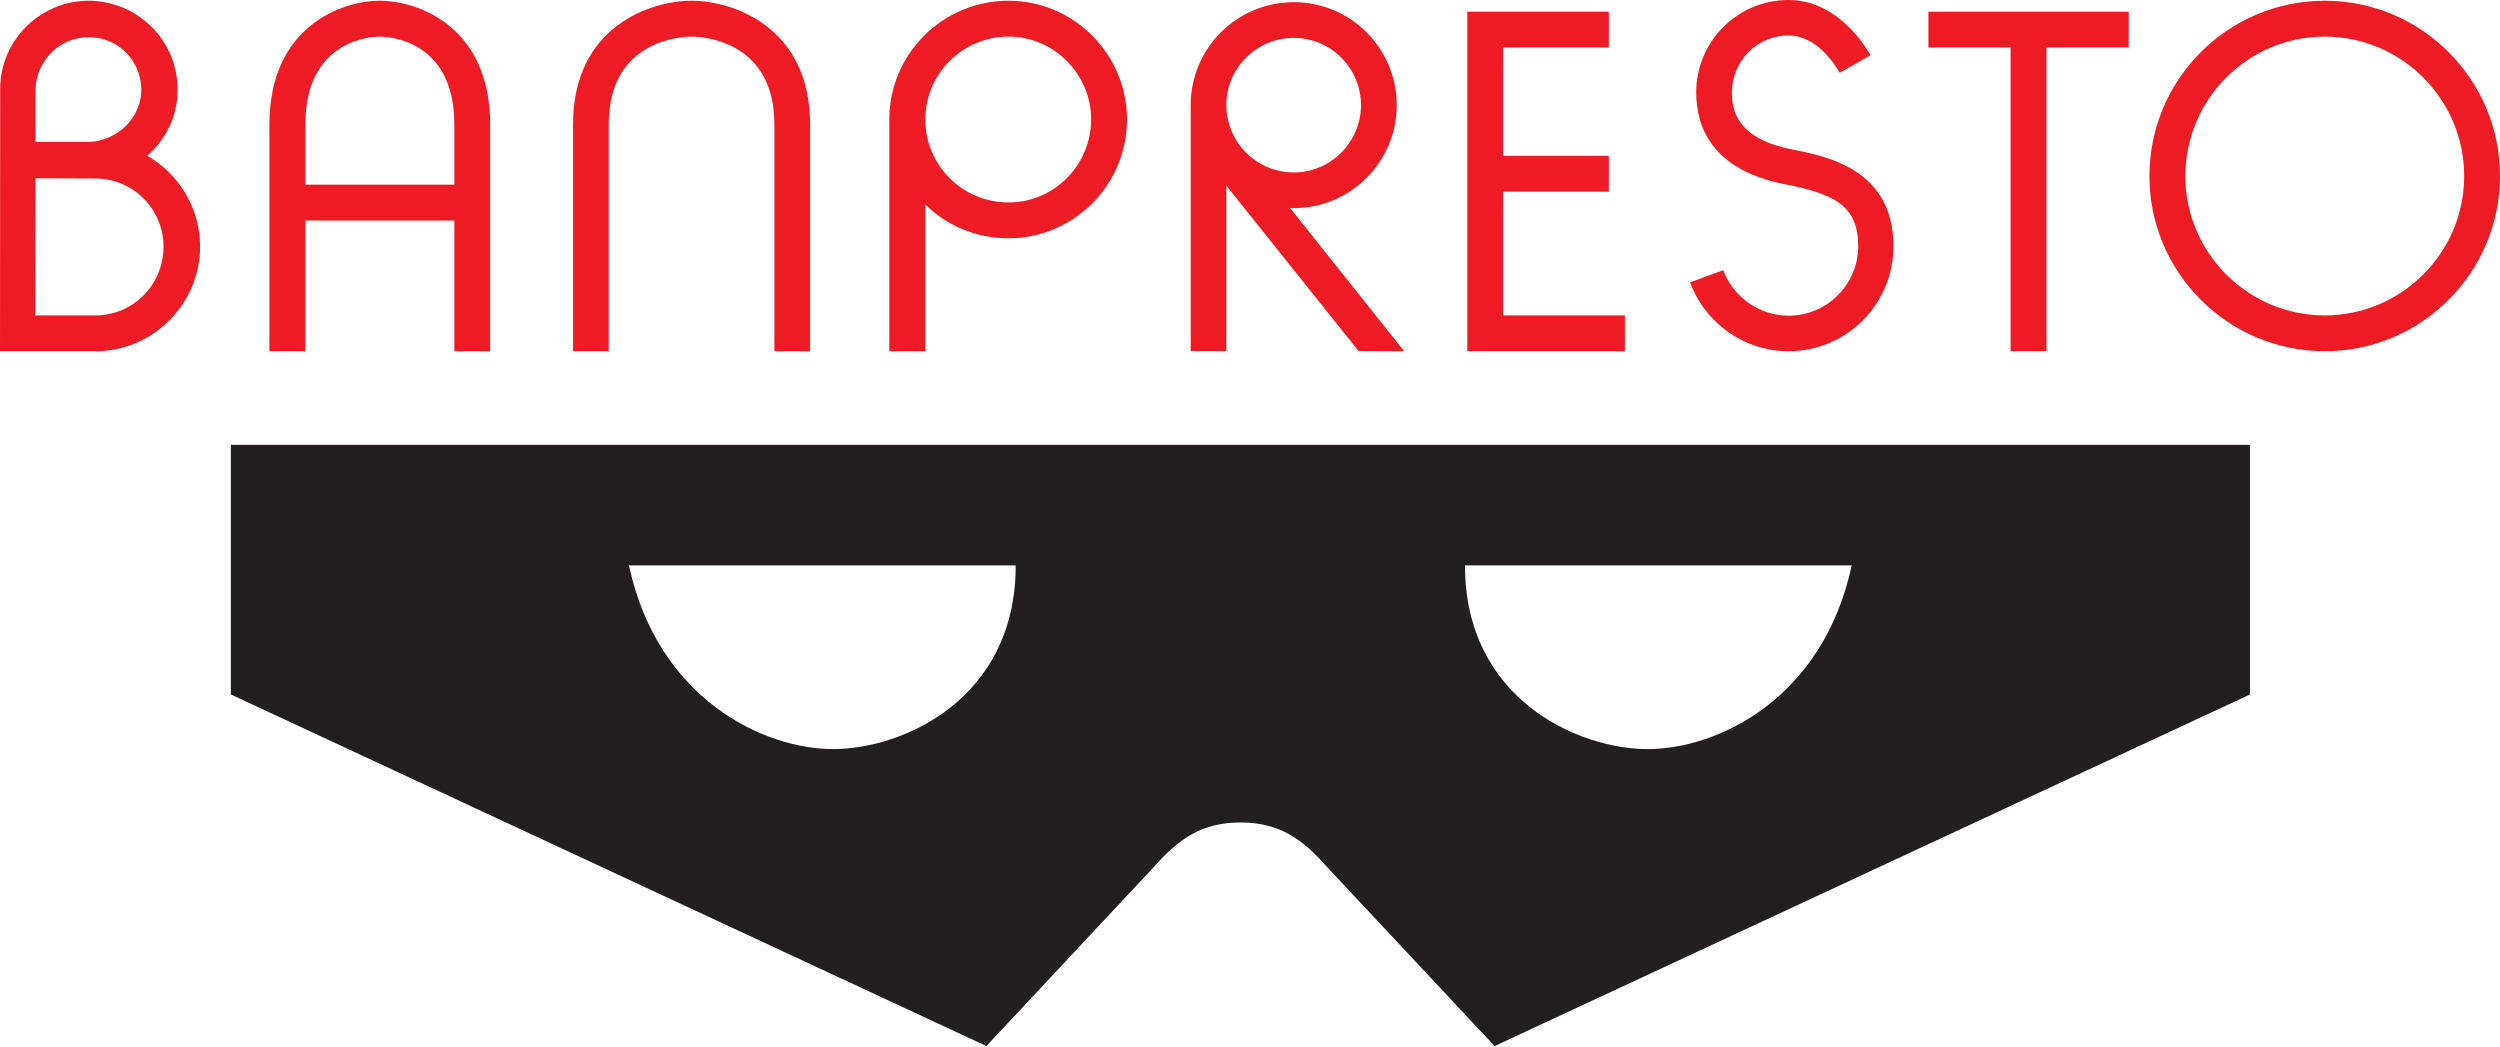
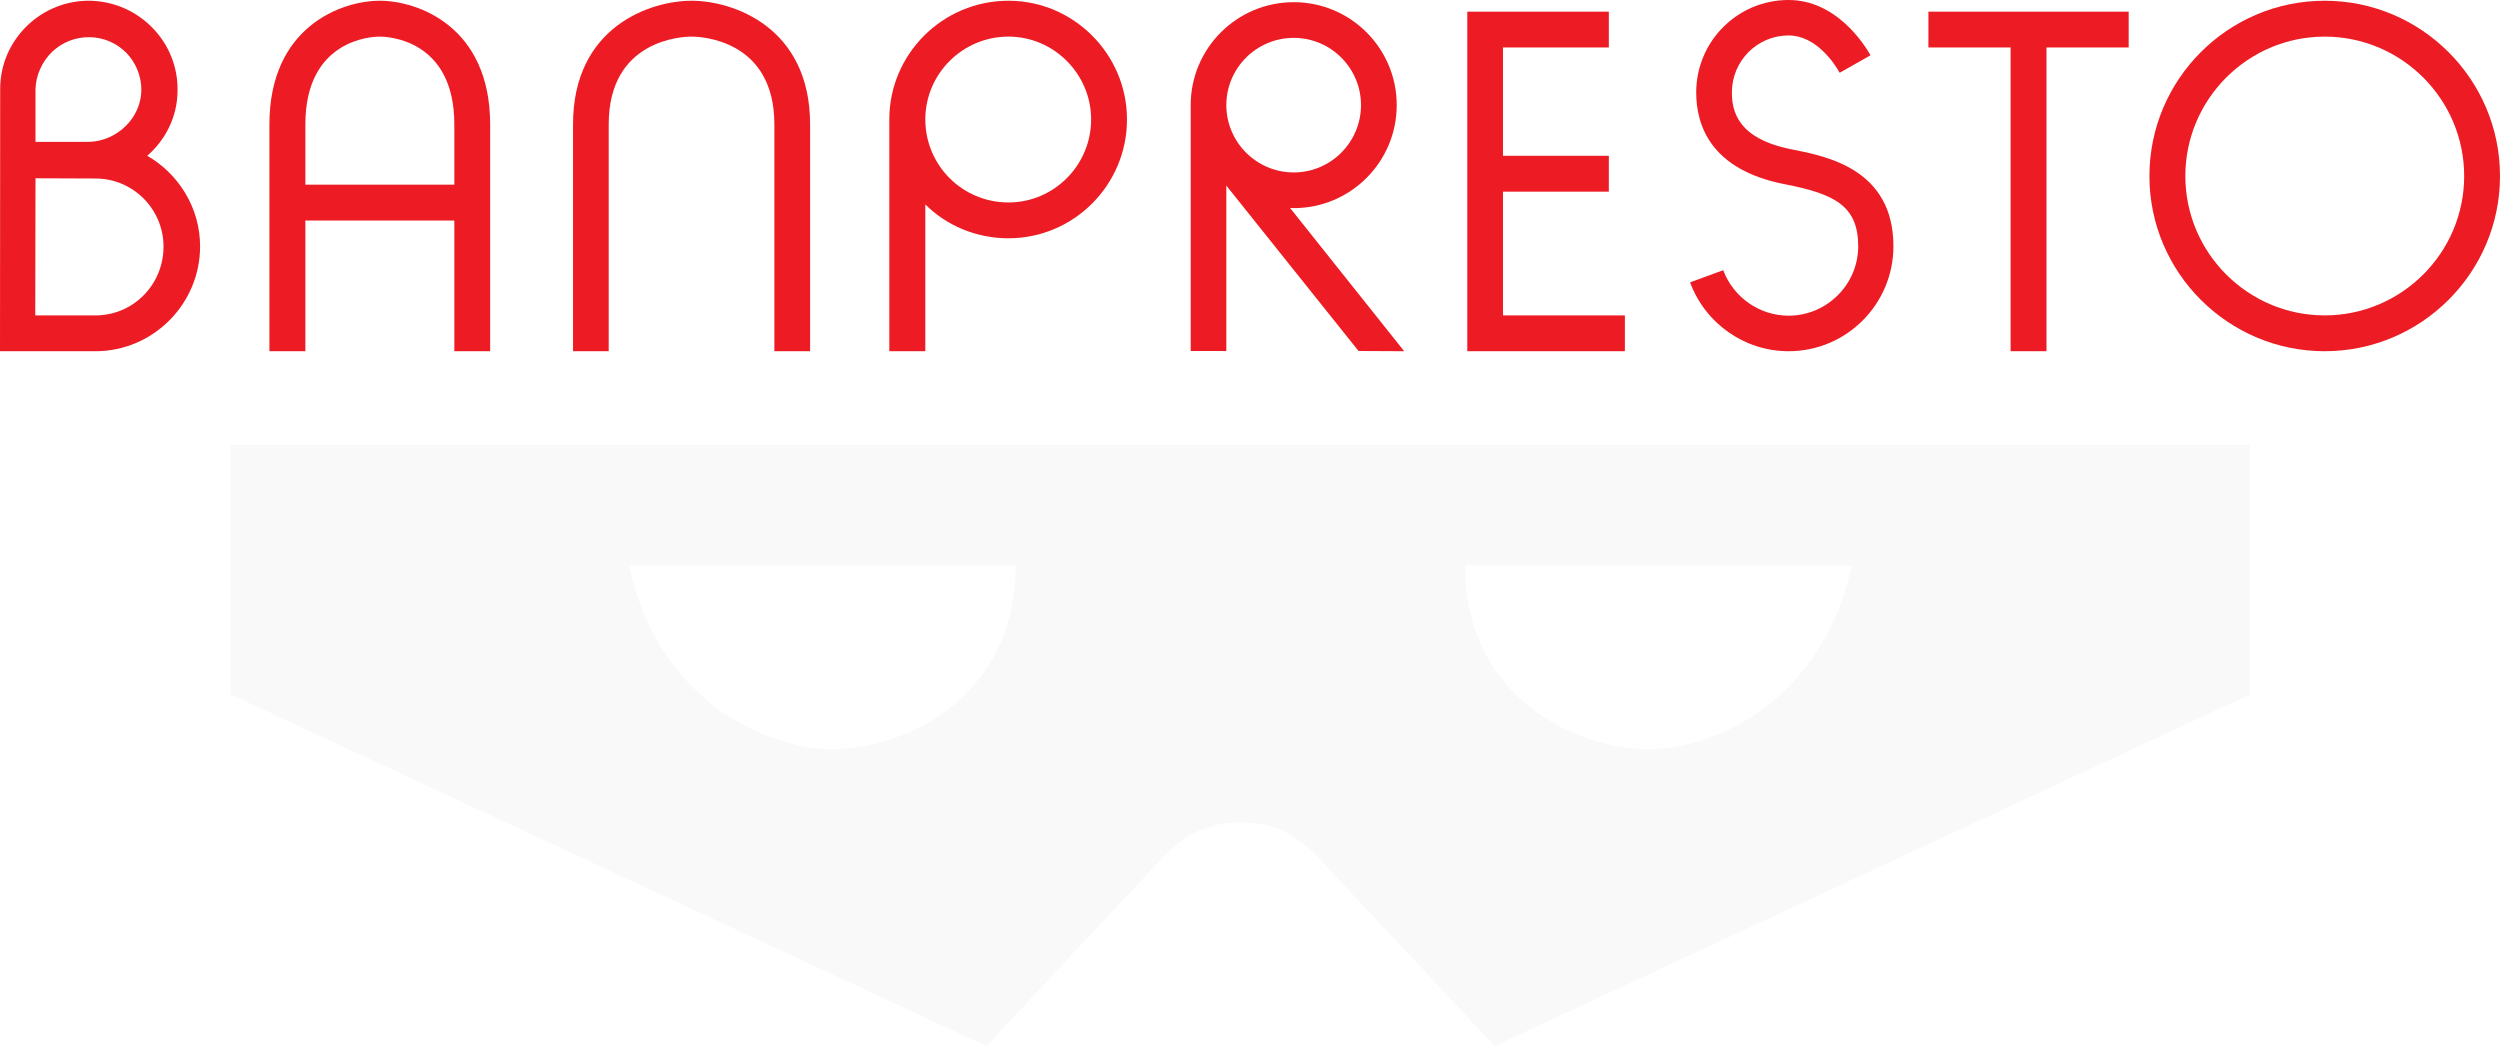
<svg xmlns="http://www.w3.org/2000/svg" width="500" height="209.212" id="svg3383" version="1.1">
  <defs id="defs3385" />
  <g id="layer1" transform="translate(-167.5813,-490.7828)">
    <g id="g3103" transform="matrix(9.280573,0,0,-9.280573,604.6497,526.0026)">
      <path d="M 0,0 C 0,1.657 1.349,3.006 3.003,3.006 4.659,3.006 6.009,1.657 6.009,0 6.009,-1.653 4.659,-3.002 3.003,-3.002 1.349,-3.002 0,-1.653 0,0 z m -0.774,0 c 0,-2.079 1.695,-3.774 3.777,-3.774 2.081,0 3.778,1.695 3.778,3.774 0,2.085 -1.697,3.779 -3.778,3.779 C 0.921,3.779 -0.774,2.085 -0.774,0" style="fill:#ed1c24;fill-opacity:1;fill-rule:nonzero;stroke:none" id="path3105" />
    </g>
    <g id="g3107" transform="matrix(9.280573,0,0,-9.280573,593.3182,493.1215)">
      <path d="m 0,0 -4.316,0 0,-0.771 c 0,0 1.249,0 1.771,0 0,-0.687 0,-6.546 0,-6.546 l 0.774,0 0,6.546 1.771,0 L 0,0" style="fill:#ed1c24;fill-opacity:1;fill-rule:nonzero;stroke:none" id="path3109" />
    </g>
    <g id="g3111" transform="matrix(9.280573,0,0,-9.280573,468.179,553.8628)">
      <path d="m 0,0 c 0,0.308 0,1.453 0,2.667 l 2.281,0 0,0.773 -2.281,0 c 0,1.039 0,2.066 0,2.334 0.565,0 2.281,0 2.281,0 l 0,0.771 -3.05,0 0,-7.317 3.396,0 0,0.772 C 2.627,0 0.588,0 0,0" style="fill:#ed1c24;fill-opacity:1;fill-rule:nonzero;stroke:none" id="path3113" />
    </g>
    <g id="g3115" transform="matrix(9.280573,0,0,-9.280573,426.3329,498.3557)">
      <path d="M 0,0 C 0.798,0 1.449,-0.65 1.449,-1.449 1.449,-2.249 0.798,-2.9 0,-2.9 c -0.801,0 -1.453,0.651 -1.453,1.451 C -1.453,-0.65 -0.801,0 0,0 z m -2.221,-1.757 0,-4.991 0.768,0 0,3.564 2.849,-3.564 0.984,-0.005 -2.461,3.089 c 0.022,0 0.055,-0.005 0.081,-0.005 1.224,0 2.219,0.995 2.219,2.22 0,1.225 -0.995,2.218 -2.219,2.218 -1.226,0 -2.221,-0.993 -2.221,-2.218 l 0,-0.308" style="fill:#ed1c24;fill-opacity:1;fill-rule:nonzero;stroke:none" id="path3117" />
    </g>
    <g id="g3119" transform="matrix(9.280573,0,0,-9.280573,369.2758,531.274)">
      <path d="m 0,0 c -0.994,0 -1.792,0.8 -1.792,1.79 0,0.977 0.798,1.784 1.792,1.784 0.979,0 1.781,-0.807 1.781,-1.784 C 1.781,0.8 0.979,0 0,0 z m -2.568,1.477 0,-4.683 0.776,0 0,3.163 c 0.456,-0.453 1.091,-0.729 1.792,-0.729 1.404,0 2.554,1.144 2.554,2.562 0,1.405 -1.15,2.557 -2.554,2.557 -1.421,0 -2.568,-1.152 -2.568,-2.557 l 0,-0.313" style="fill:#ed1c24;fill-opacity:1;fill-rule:nonzero;stroke:none" id="path3121" />
    </g>
    <g id="g3123" transform="matrix(9.280573,0,0,-9.280573,174.6809,526.4386)">
      <path d="m 0,0 1.293,-0.005 c 0.81,0 1.466,-0.66 1.466,-1.468 0,-0.822 -0.656,-1.482 -1.466,-1.482 l -1.298,0 L 0,0 z M 0,1.912 C 0.004,2.215 0.142,2.517 0.361,2.728 0.58,2.934 0.866,3.045 1.169,3.041 1.468,3.036 1.753,2.914 1.965,2.696 2.171,2.477 2.284,2.195 2.281,1.891 2.27,1.301 1.763,0.805 1.157,0.784 L 0,0.784 0,1.912 z m 1.293,-5.639 c 1.24,0 2.254,1.018 2.254,2.259 0,0.834 -0.463,1.563 -1.139,1.953 C 2.801,0.826 3.057,1.323 3.061,1.88 3.072,2.385 2.881,2.872 2.525,3.238 2.169,3.605 1.693,3.813 1.181,3.826 0.673,3.835 0.187,3.642 -0.181,3.287 -0.547,2.931 -0.756,2.456 -0.761,1.943 l -0.004,-5.67 2.058,0" style="fill:#ed1c24;fill-opacity:1;fill-rule:nonzero;stroke:none" id="path3125" />
    </g>
    <g id="g3127" transform="matrix(9.280573,0,0,-9.280573,506.8232,509.2604)">
      <path d="m 0,0 c 0,-0.732 0.33,-1.67 1.907,-1.979 1.071,-0.208 1.584,-0.462 1.584,-1.337 0,-0.824 -0.676,-1.496 -1.5,-1.496 -0.626,0 -1.189,0.394 -1.409,0.98 l -0.714,-0.262 c 0.326,-0.887 1.176,-1.484 2.123,-1.484 1.251,0 2.259,1.018 2.259,2.262 0,1.659 -1.428,1.939 -2.197,2.089 C 0.9,-0.997 0.769,-0.416 0.769,0 c 0,0.679 0.547,1.227 1.222,1.227 0.594,0 0.994,-0.61 1.101,-0.804 L 3.757,0.8 C 3.596,1.083 2.993,1.991 1.991,1.991 0.889,1.991 0,1.099 0,0" style="fill:#ed1c24;fill-opacity:1;fill-rule:nonzero;stroke:none" id="path3129" />
    </g>
    <g id="g3131" transform="matrix(9.280573,0,0,-9.280573,228.6567,527.7195)">
      <path d="M 0,0 0,1.3 C 0,3.136 1.44,3.191 1.601,3.191 1.768,3.191 3.21,3.136 3.21,1.3 L 3.21,0 0,0 z M 1.601,3.964 C 0.782,3.964 -0.775,3.407 -0.775,1.3 l 0,-4.889 0.775,0 0,2.817 3.21,0 0,-2.817 0.772,0 0,4.889 c 0,2.107 -1.555,2.664 -2.381,2.664" style="fill:#ed1c24;fill-opacity:1;fill-rule:nonzero;stroke:none" id="path3133" />
    </g>
    <g id="g3135" transform="matrix(9.280573,0,0,-9.280573,282.1871,515.6548)">
      <path d="m 0,0 0,-4.889 0.769,0 0,4.889 c 0,1.836 1.6,1.891 1.787,1.891 0.183,0 1.783,-0.055 1.783,-1.891 l 0,-4.889 0.77,0 0,4.889 C 5.109,2.107 3.436,2.664 2.556,2.664 1.669,2.664 0,2.107 0,0" style="fill:#ed1c24;fill-opacity:1;fill-rule:nonzero;stroke:none" id="path3137" />
    </g>
-     <g id="g3139" transform="matrix(9.280573,0,0,-9.280573,537.9225,603.8666)">
-       <path d="m 0,0 -8.334,0 c 0,-2.878 2.435,-3.958 3.936,-3.958 1.508,0 3.781,1.08 4.398,3.958 z m -21.95,-3.958 c 1.507,0 3.934,1.08 3.934,3.958 l -8.335,0 c 0.62,-2.878 2.898,-3.958 4.401,-3.958 z m 6.905,-2.547 -3.603,-3.853 -16.282,7.577 0,5.38 43.513,0 0,-5.38 -16.279,-7.577 -3.605,3.853 c -0.557,0.637 -1.062,0.965 -1.868,0.965 -0.815,0 -1.316,-0.328 -1.876,-0.965" style="fill:#231f20;fill-opacity:1;fill-rule:nonzero;stroke:none" id="path3141" />
+     <g id="g3139" transform="matrix(9.280573,0,0,-9.280573,537.9225,603.8666)" style="fill:#f9f9f9">
+       <path d="m 0,0 -8.334,0 c 0,-2.878 2.435,-3.958 3.936,-3.958 1.508,0 3.781,1.08 4.398,3.958 z m -21.95,-3.958 c 1.507,0 3.934,1.08 3.934,3.958 l -8.335,0 c 0.62,-2.878 2.898,-3.958 4.401,-3.958 z m 6.905,-2.547 -3.603,-3.853 -16.282,7.577 0,5.38 43.513,0 0,-5.38 -16.279,-7.577 -3.605,3.853 c -0.557,0.637 -1.062,0.965 -1.868,0.965 -0.815,0 -1.316,-0.328 -1.876,-0.965" style="fill:#f9f9f9;fill-opacity:1;fill-rule:nonzero;stroke:none" id="path3141" />
    </g>
  </g>
</svg>
